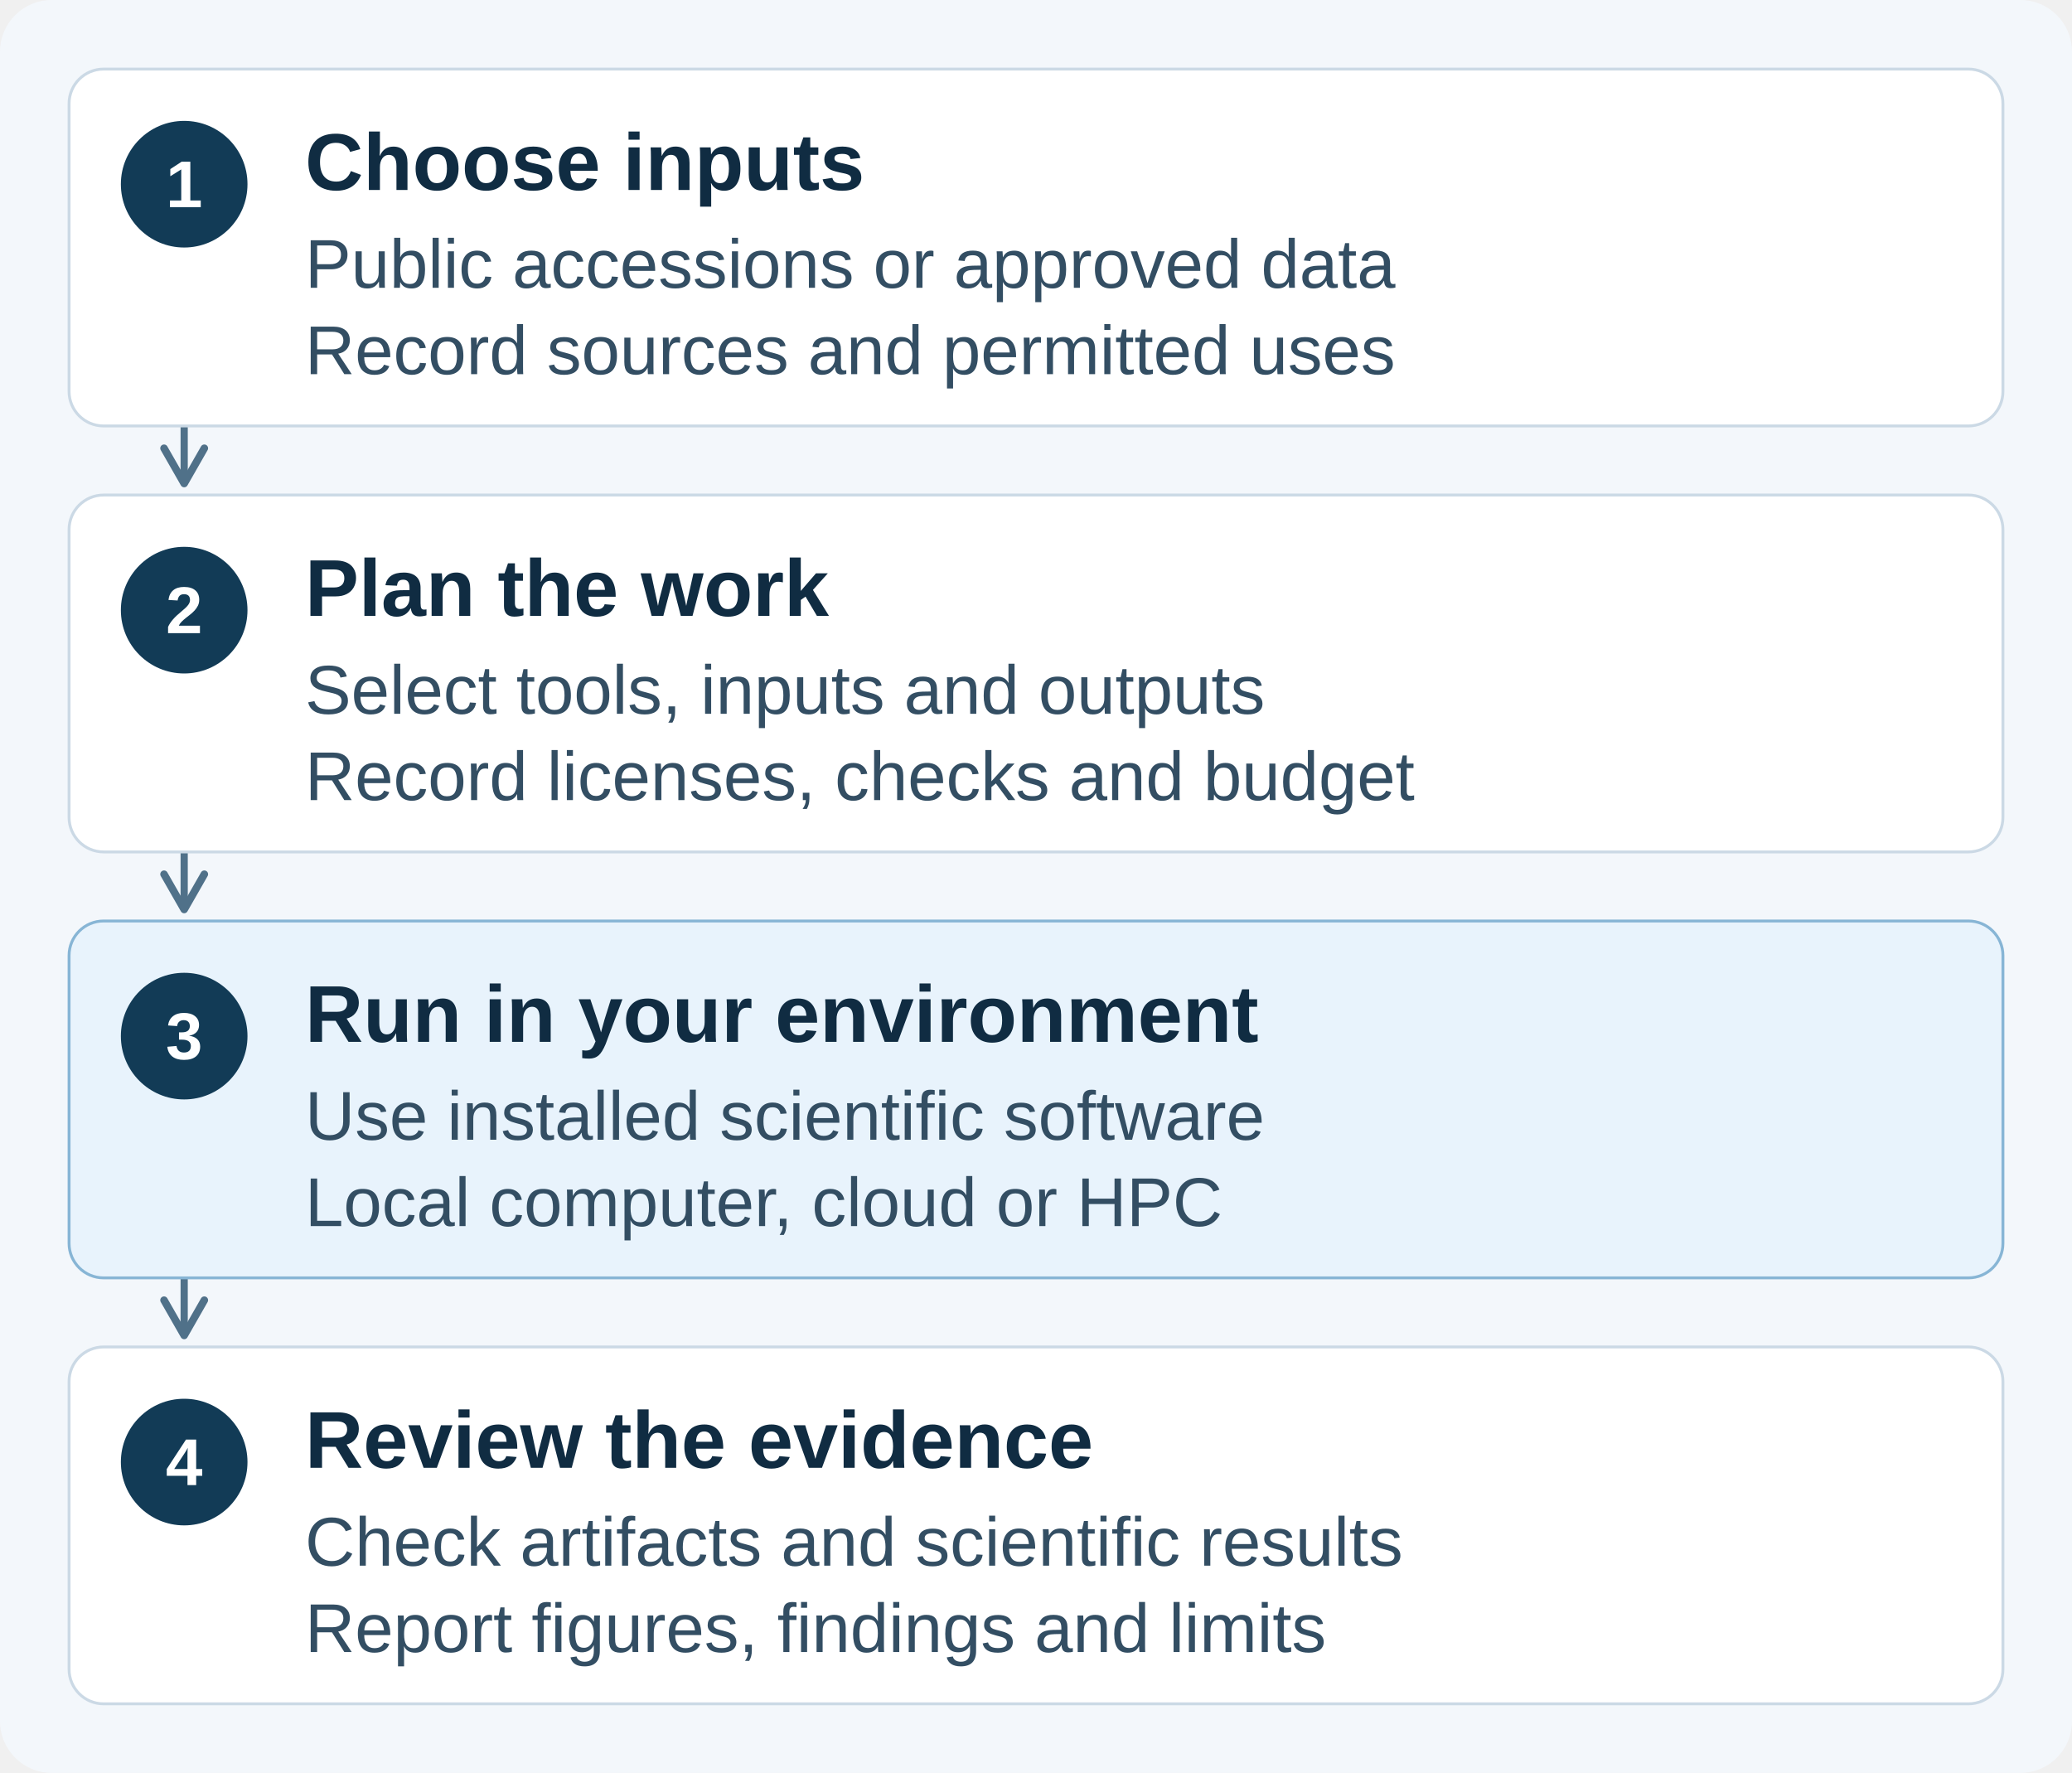
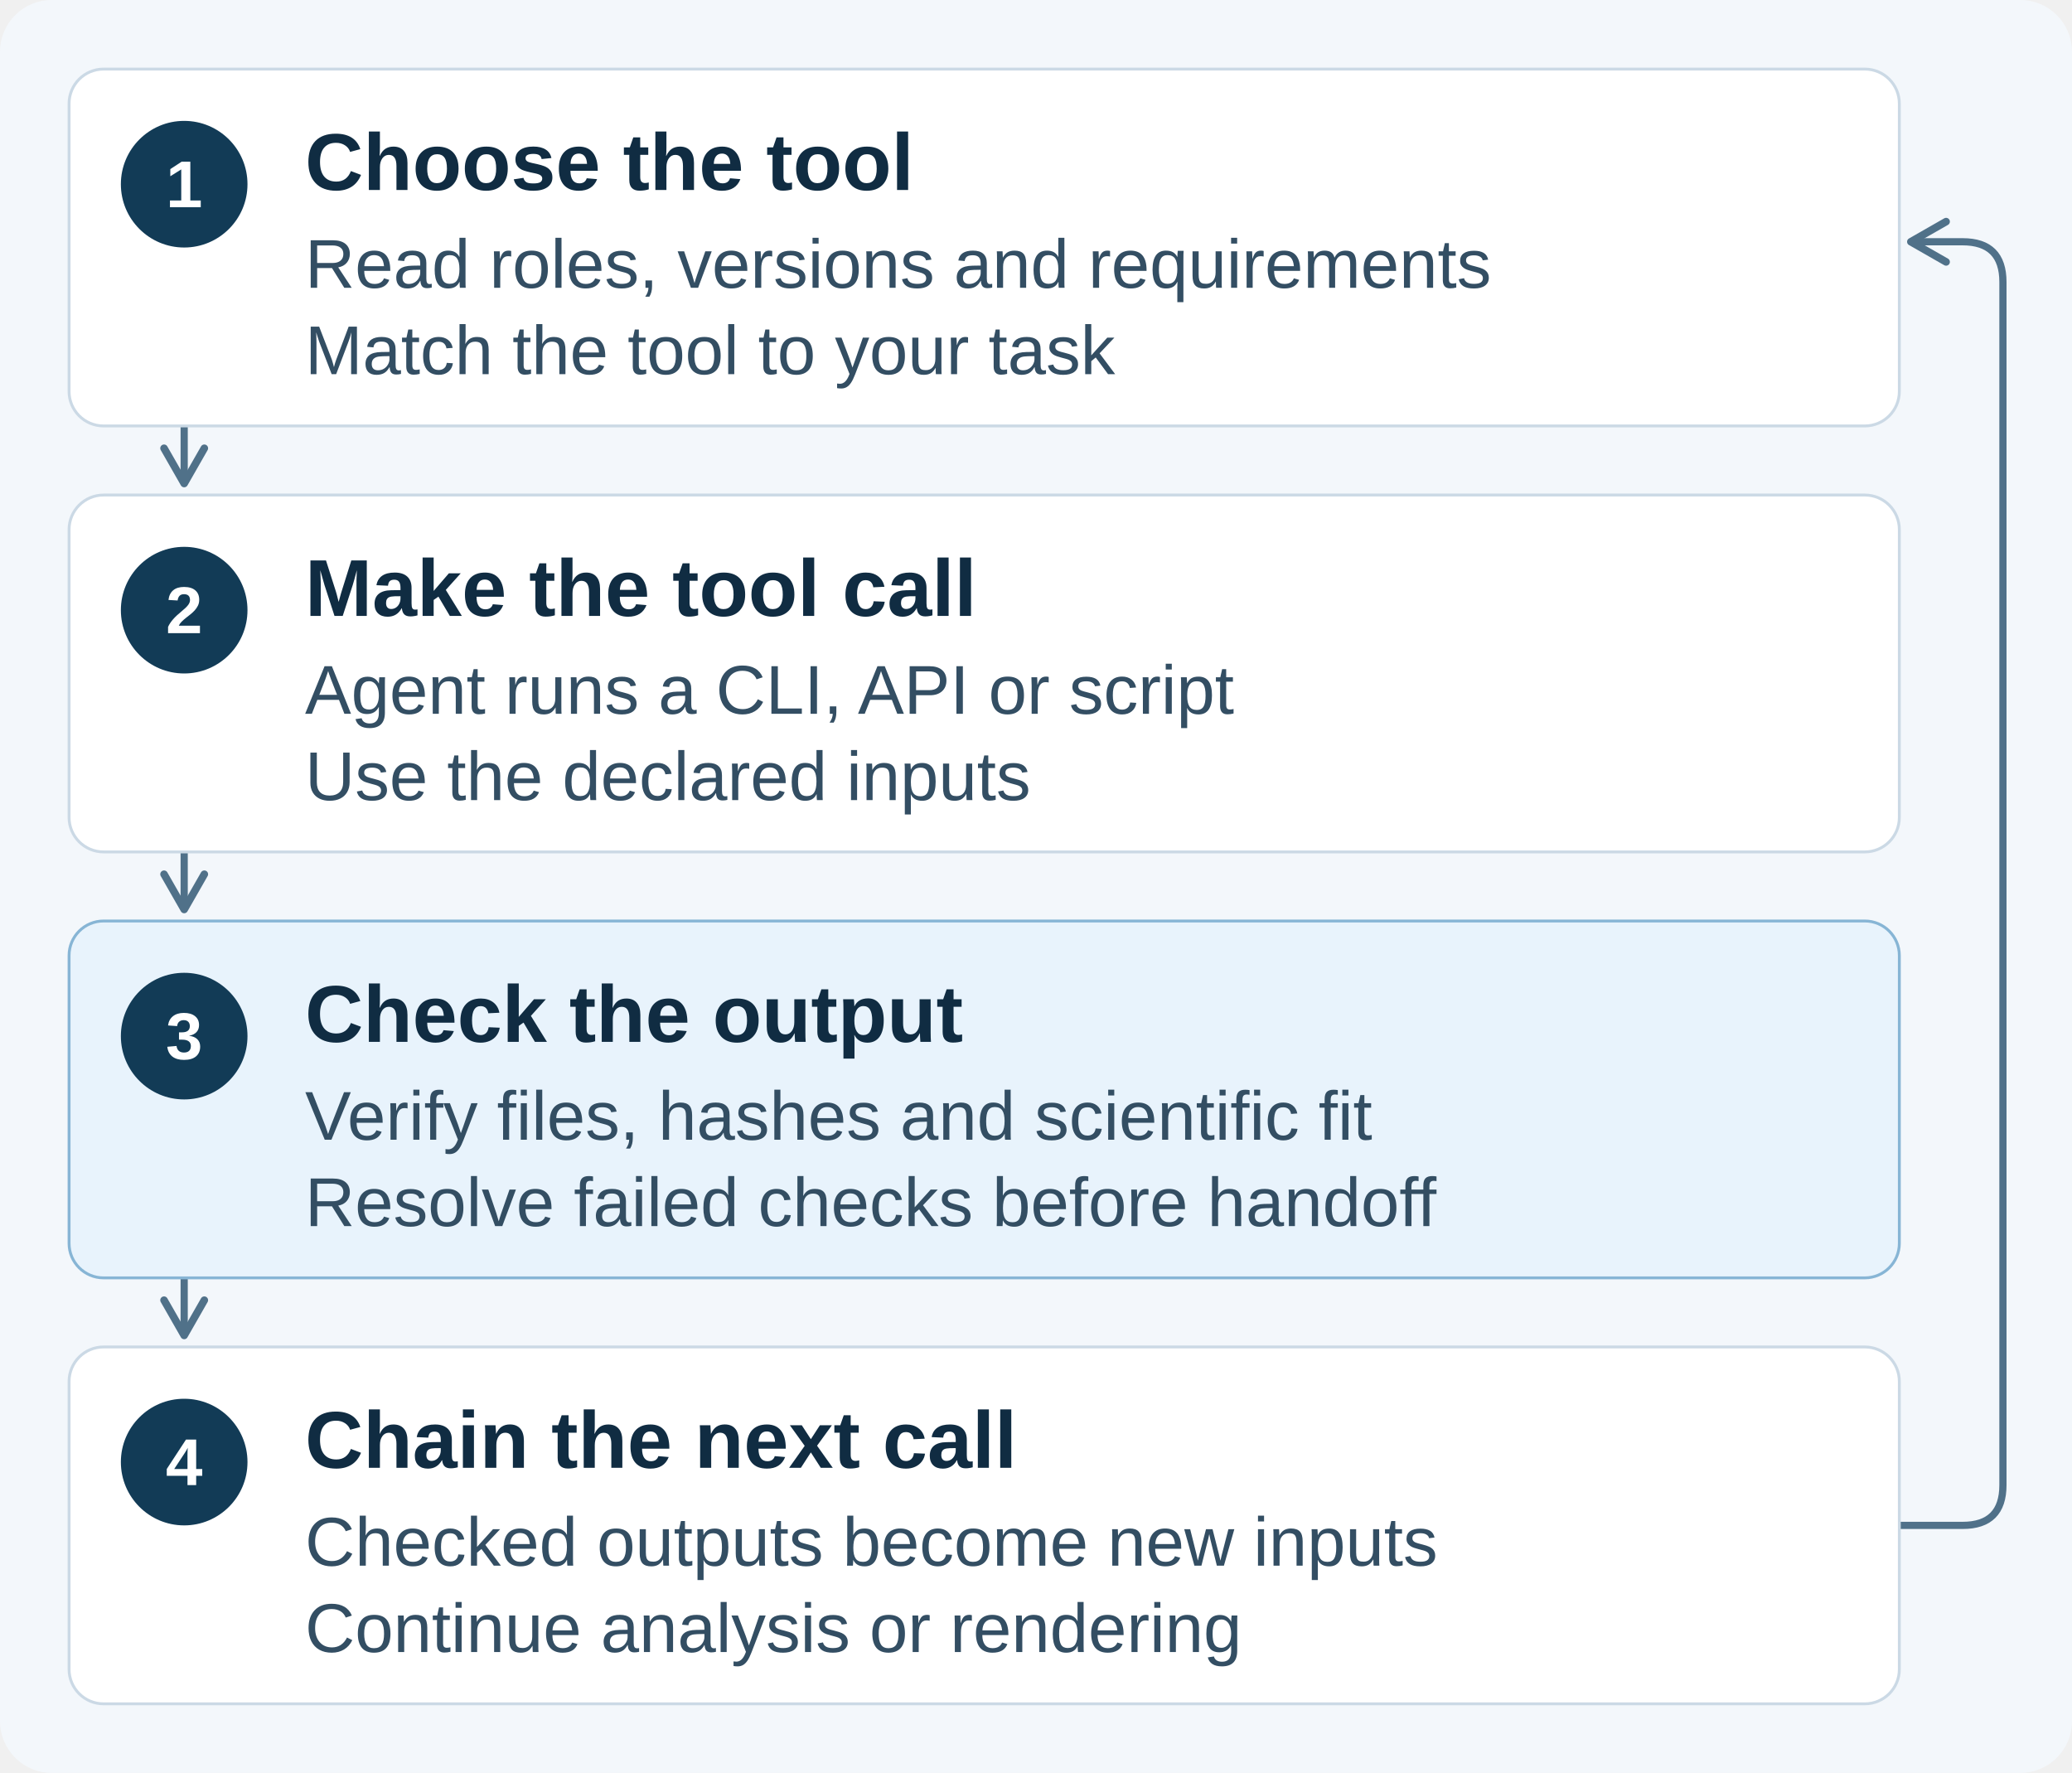
<svg xmlns="http://www.w3.org/2000/svg" width="720" height="616" viewBox="0 0 720 616" role="img" aria-labelledby="title description">
  <rect width="720" height="616" rx="18" fill="#f3f7fb" />
  <defs>
    <marker id="arrow" viewBox="0 0 10 10" refX="8" refY="5" markerWidth="7" markerHeight="7" orient="auto">
      <path d="M 1 1 L 8 5 L 1 9" fill="none" stroke="#507189" stroke-width="1.5" stroke-linecap="round" stroke-linejoin="round" />
    </marker>
  </defs>
  <g fill="none" stroke="#507189" stroke-width="2.5" marker-end="url(#arrow)">
    <path d="M 64 148 V 168" />
    <path d="M 64 296 V 316" />
    <path d="M 64 444 V 464" />
+     <path d="M 660 530 H 682 Q 696 530 696 516 V 98 Q 696 84 682 84 H 664" />
  </g>
  <g font-family="Arial, Helvetica, sans-serif">
-     <g id="inputs">
-       <rect x="24" y="24" width="672" height="124" rx="12" fill="#ffffff" stroke="#cbd9e5" />
+     <g id="choose">
+       <rect x="24" y="24" width="636" height="124" rx="12" fill="#ffffff" stroke="#cbd9e5" />
      <circle cx="64" cy="64" r="22" fill="#123b56" />
      <text x="64" y="72" font-size="23" font-weight="700" fill="#ffffff" text-anchor="middle">1</text>
-       <text x="106" y="66" font-size="28" font-weight="700" fill="#102c42" text-anchor="start">Choose inputs</text>
-       <text x="106" y="100" font-size="24" fill="#334e63" text-anchor="start">Public accessions or approved data</text>
-       <text x="106" y="130" font-size="24" fill="#334e63" text-anchor="start">Record sources and permitted uses</text>
+       <text x="106" y="66" font-size="28" font-weight="700" fill="#102c42" text-anchor="start">Choose the tool</text>
+       <text x="106" y="100" font-size="24" fill="#334e63" text-anchor="start">Read roles, versions and requirements</text>
+       <text x="106" y="130" font-size="24" fill="#334e63" text-anchor="start">Match the tool to your task</text>
    </g>
-     <g id="plan">
-       <rect x="24" y="172" width="672" height="124" rx="12" fill="#ffffff" stroke="#cbd9e5" />
+     <g id="call">
+       <rect x="24" y="172" width="636" height="124" rx="12" fill="#ffffff" stroke="#cbd9e5" />
      <circle cx="64" cy="212" r="22" fill="#123b56" />
      <text x="64" y="220" font-size="23" font-weight="700" fill="#ffffff" text-anchor="middle">2</text>
-       <text x="106" y="214" font-size="28" font-weight="700" fill="#102c42" text-anchor="start">Plan the work</text>
-       <text x="106" y="248" font-size="24" fill="#334e63" text-anchor="start">Select tools, inputs and outputs</text>
-       <text x="106" y="278" font-size="24" fill="#334e63" text-anchor="start">Record licenses, checks and budget</text>
+       <text x="106" y="214" font-size="28" font-weight="700" fill="#102c42" text-anchor="start">Make the tool call</text>
+       <text x="106" y="248" font-size="24" fill="#334e63" text-anchor="start">Agent runs a CLI, API or script</text>
+       <text x="106" y="278" font-size="24" fill="#334e63" text-anchor="start">Use the declared inputs</text>
    </g>
-     <g id="execution">
-       <rect x="24" y="320" width="672" height="124" rx="12" fill="#e8f3fc" stroke="#87b5d5" />
+     <g id="check">
+       <rect x="24" y="320" width="636" height="124" rx="12" fill="#e8f3fc" stroke="#87b5d5" />
      <circle cx="64" cy="360" r="22" fill="#123b56" />
      <text x="64" y="368" font-size="23" font-weight="700" fill="#ffffff" text-anchor="middle">3</text>
-       <text x="106" y="362" font-size="28" font-weight="700" fill="#102c42" text-anchor="start">Run in your environment</text>
-       <text x="106" y="396" font-size="24" fill="#334e63" text-anchor="start">Use installed scientific software</text>
-       <text x="106" y="426" font-size="24" fill="#334e63" text-anchor="start">Local computer, cloud or HPC</text>
+       <text x="106" y="362" font-size="28" font-weight="700" fill="#102c42" text-anchor="start">Check the output</text>
+       <text x="106" y="396" font-size="24" fill="#334e63" text-anchor="start">Verify files, hashes and scientific fit</text>
+       <text x="106" y="426" font-size="24" fill="#334e63" text-anchor="start">Resolve failed checks before handoff</text>
    </g>
-     <g id="review">
-       <rect x="24" y="468" width="672" height="124" rx="12" fill="#ffffff" stroke="#cbd9e5" />
+     <g id="chain">
+       <rect x="24" y="468" width="636" height="124" rx="12" fill="#ffffff" stroke="#cbd9e5" />
      <circle cx="64" cy="508" r="22" fill="#123b56" />
      <text x="64" y="516" font-size="23" font-weight="700" fill="#ffffff" text-anchor="middle">4</text>
-       <text x="106" y="510" font-size="28" font-weight="700" fill="#102c42" text-anchor="start">Review the evidence</text>
-       <text x="106" y="544" font-size="24" fill="#334e63" text-anchor="start">Check artifacts and scientific results</text>
-       <text x="106" y="574" font-size="24" fill="#334e63" text-anchor="start">Report figures, findings and limits</text>
+       <text x="106" y="510" font-size="28" font-weight="700" fill="#102c42" text-anchor="start">Chain the next call</text>
+       <text x="106" y="544" font-size="24" fill="#334e63" text-anchor="start">Checked outputs become new inputs</text>
+       <text x="106" y="574" font-size="24" fill="#334e63" text-anchor="start">Continue analysis or rendering</text>
    </g>
  </g>
</svg>
